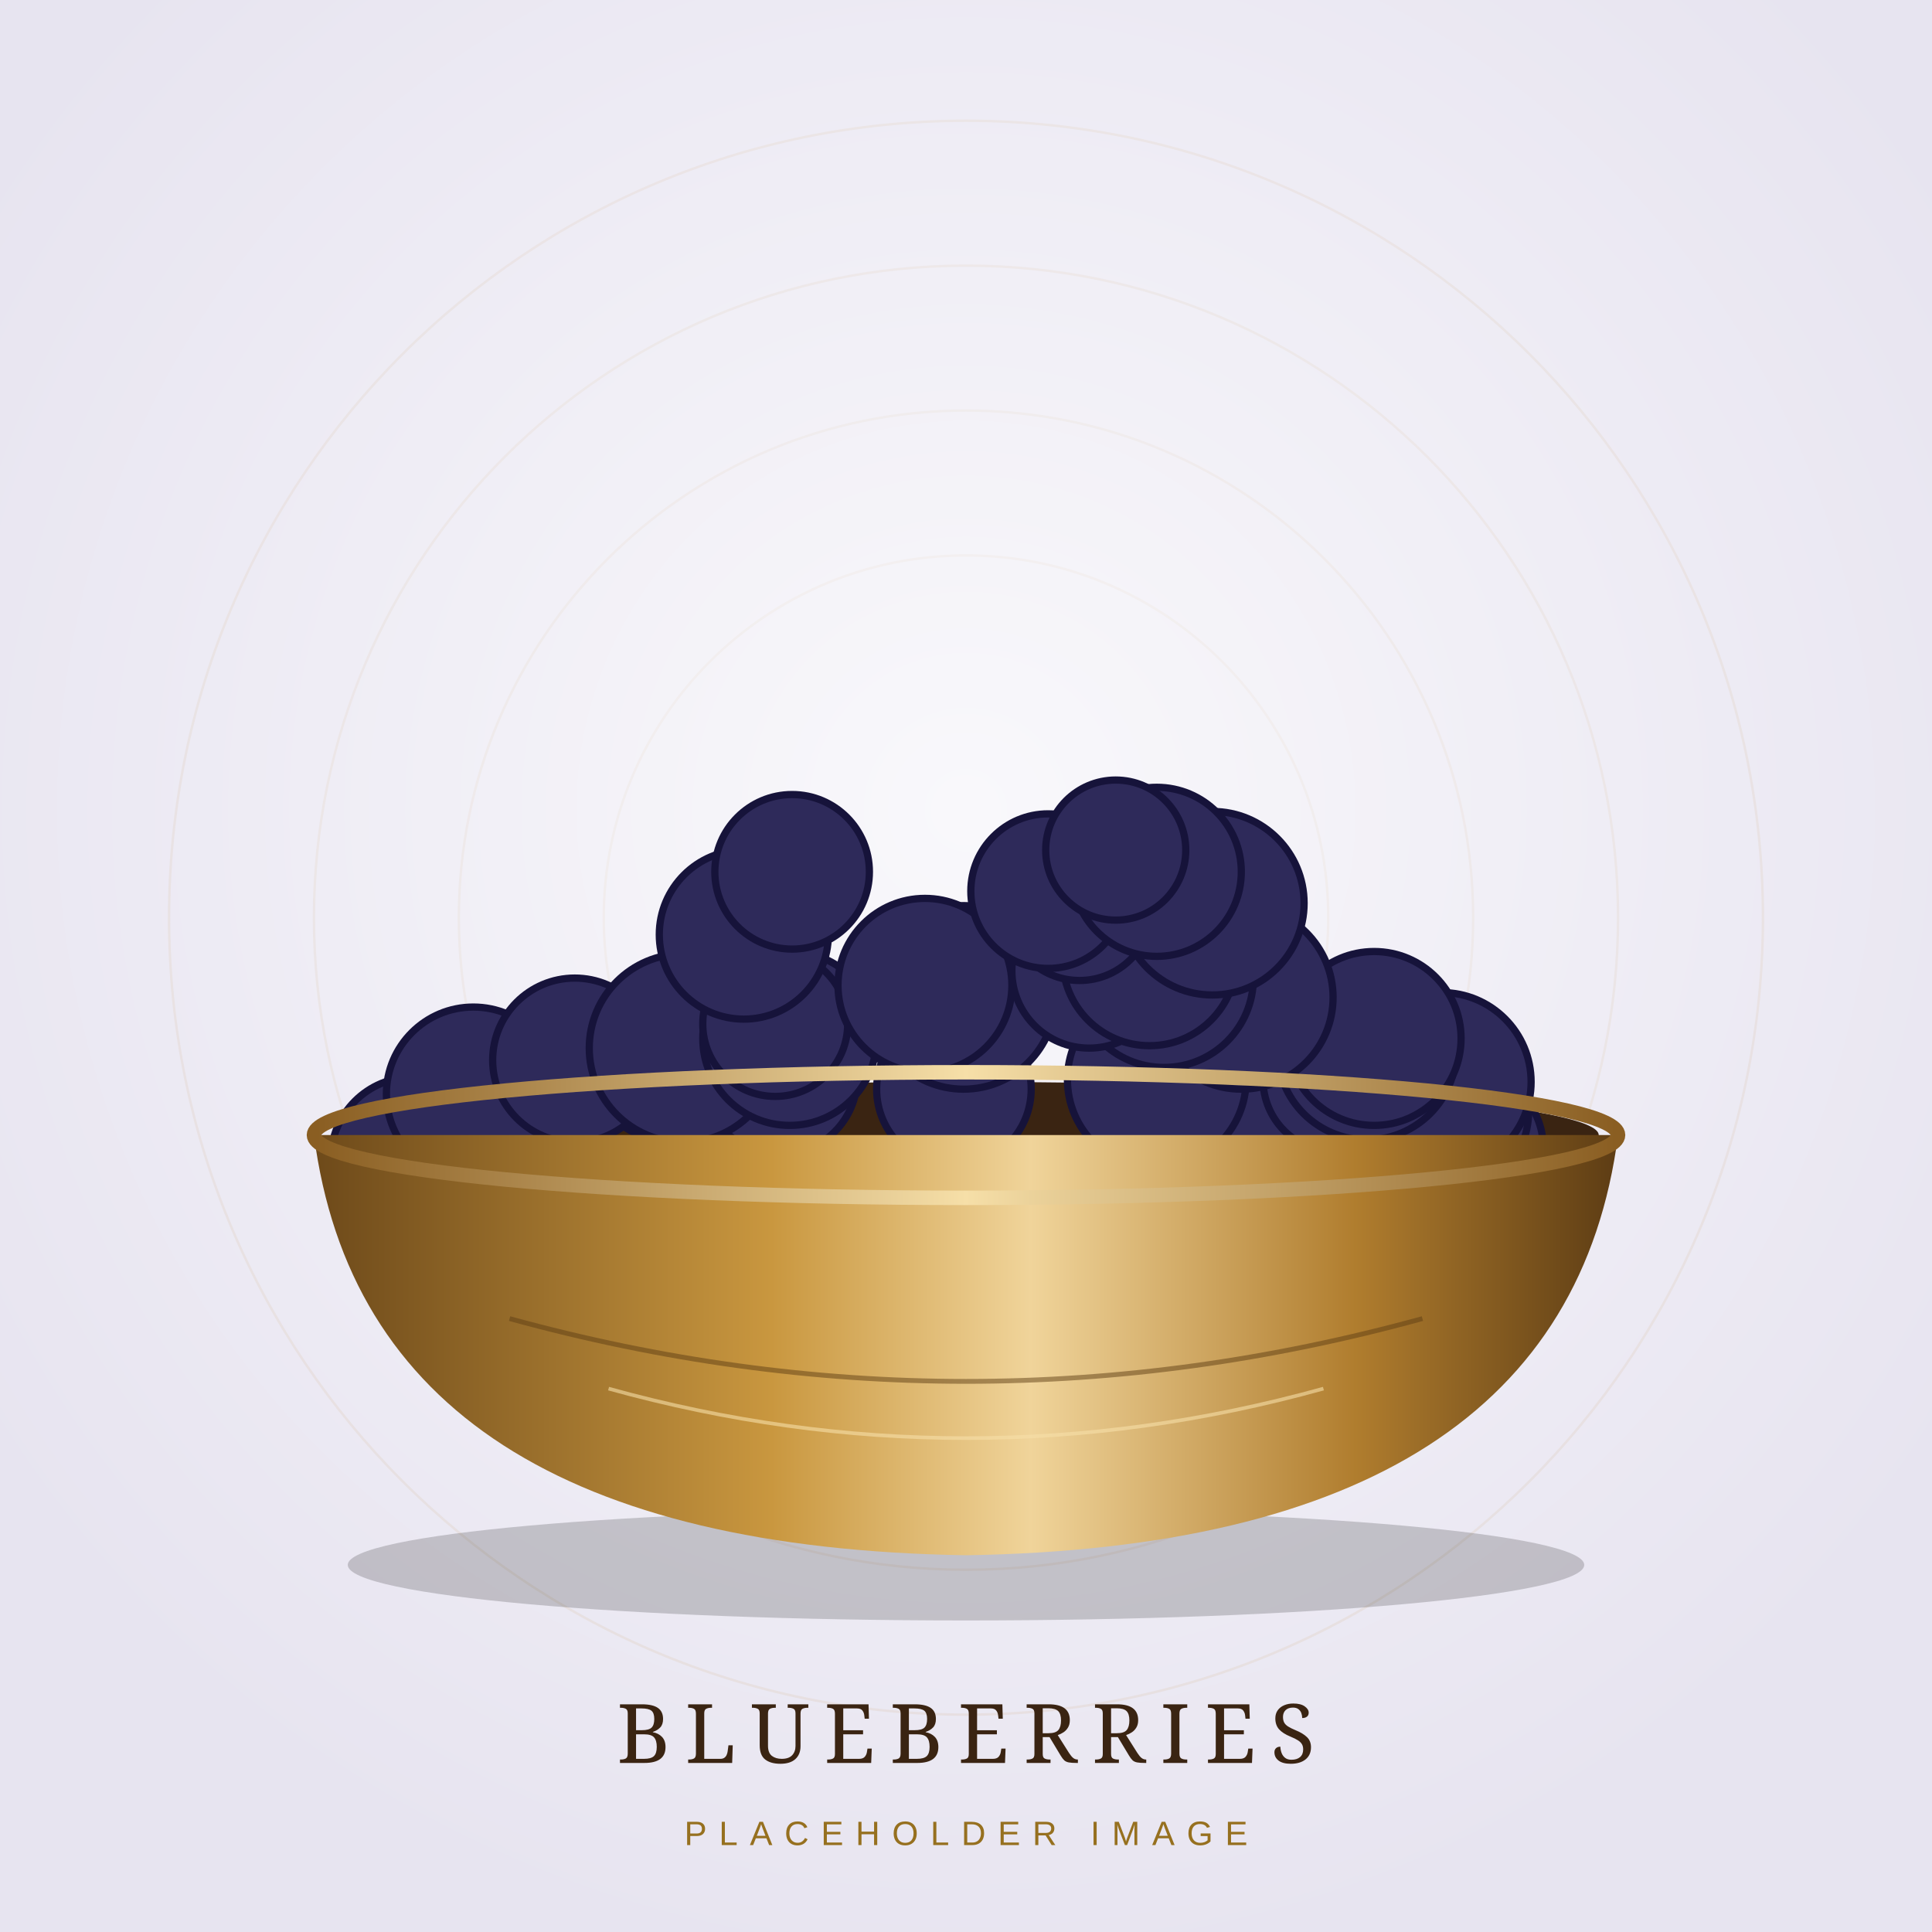
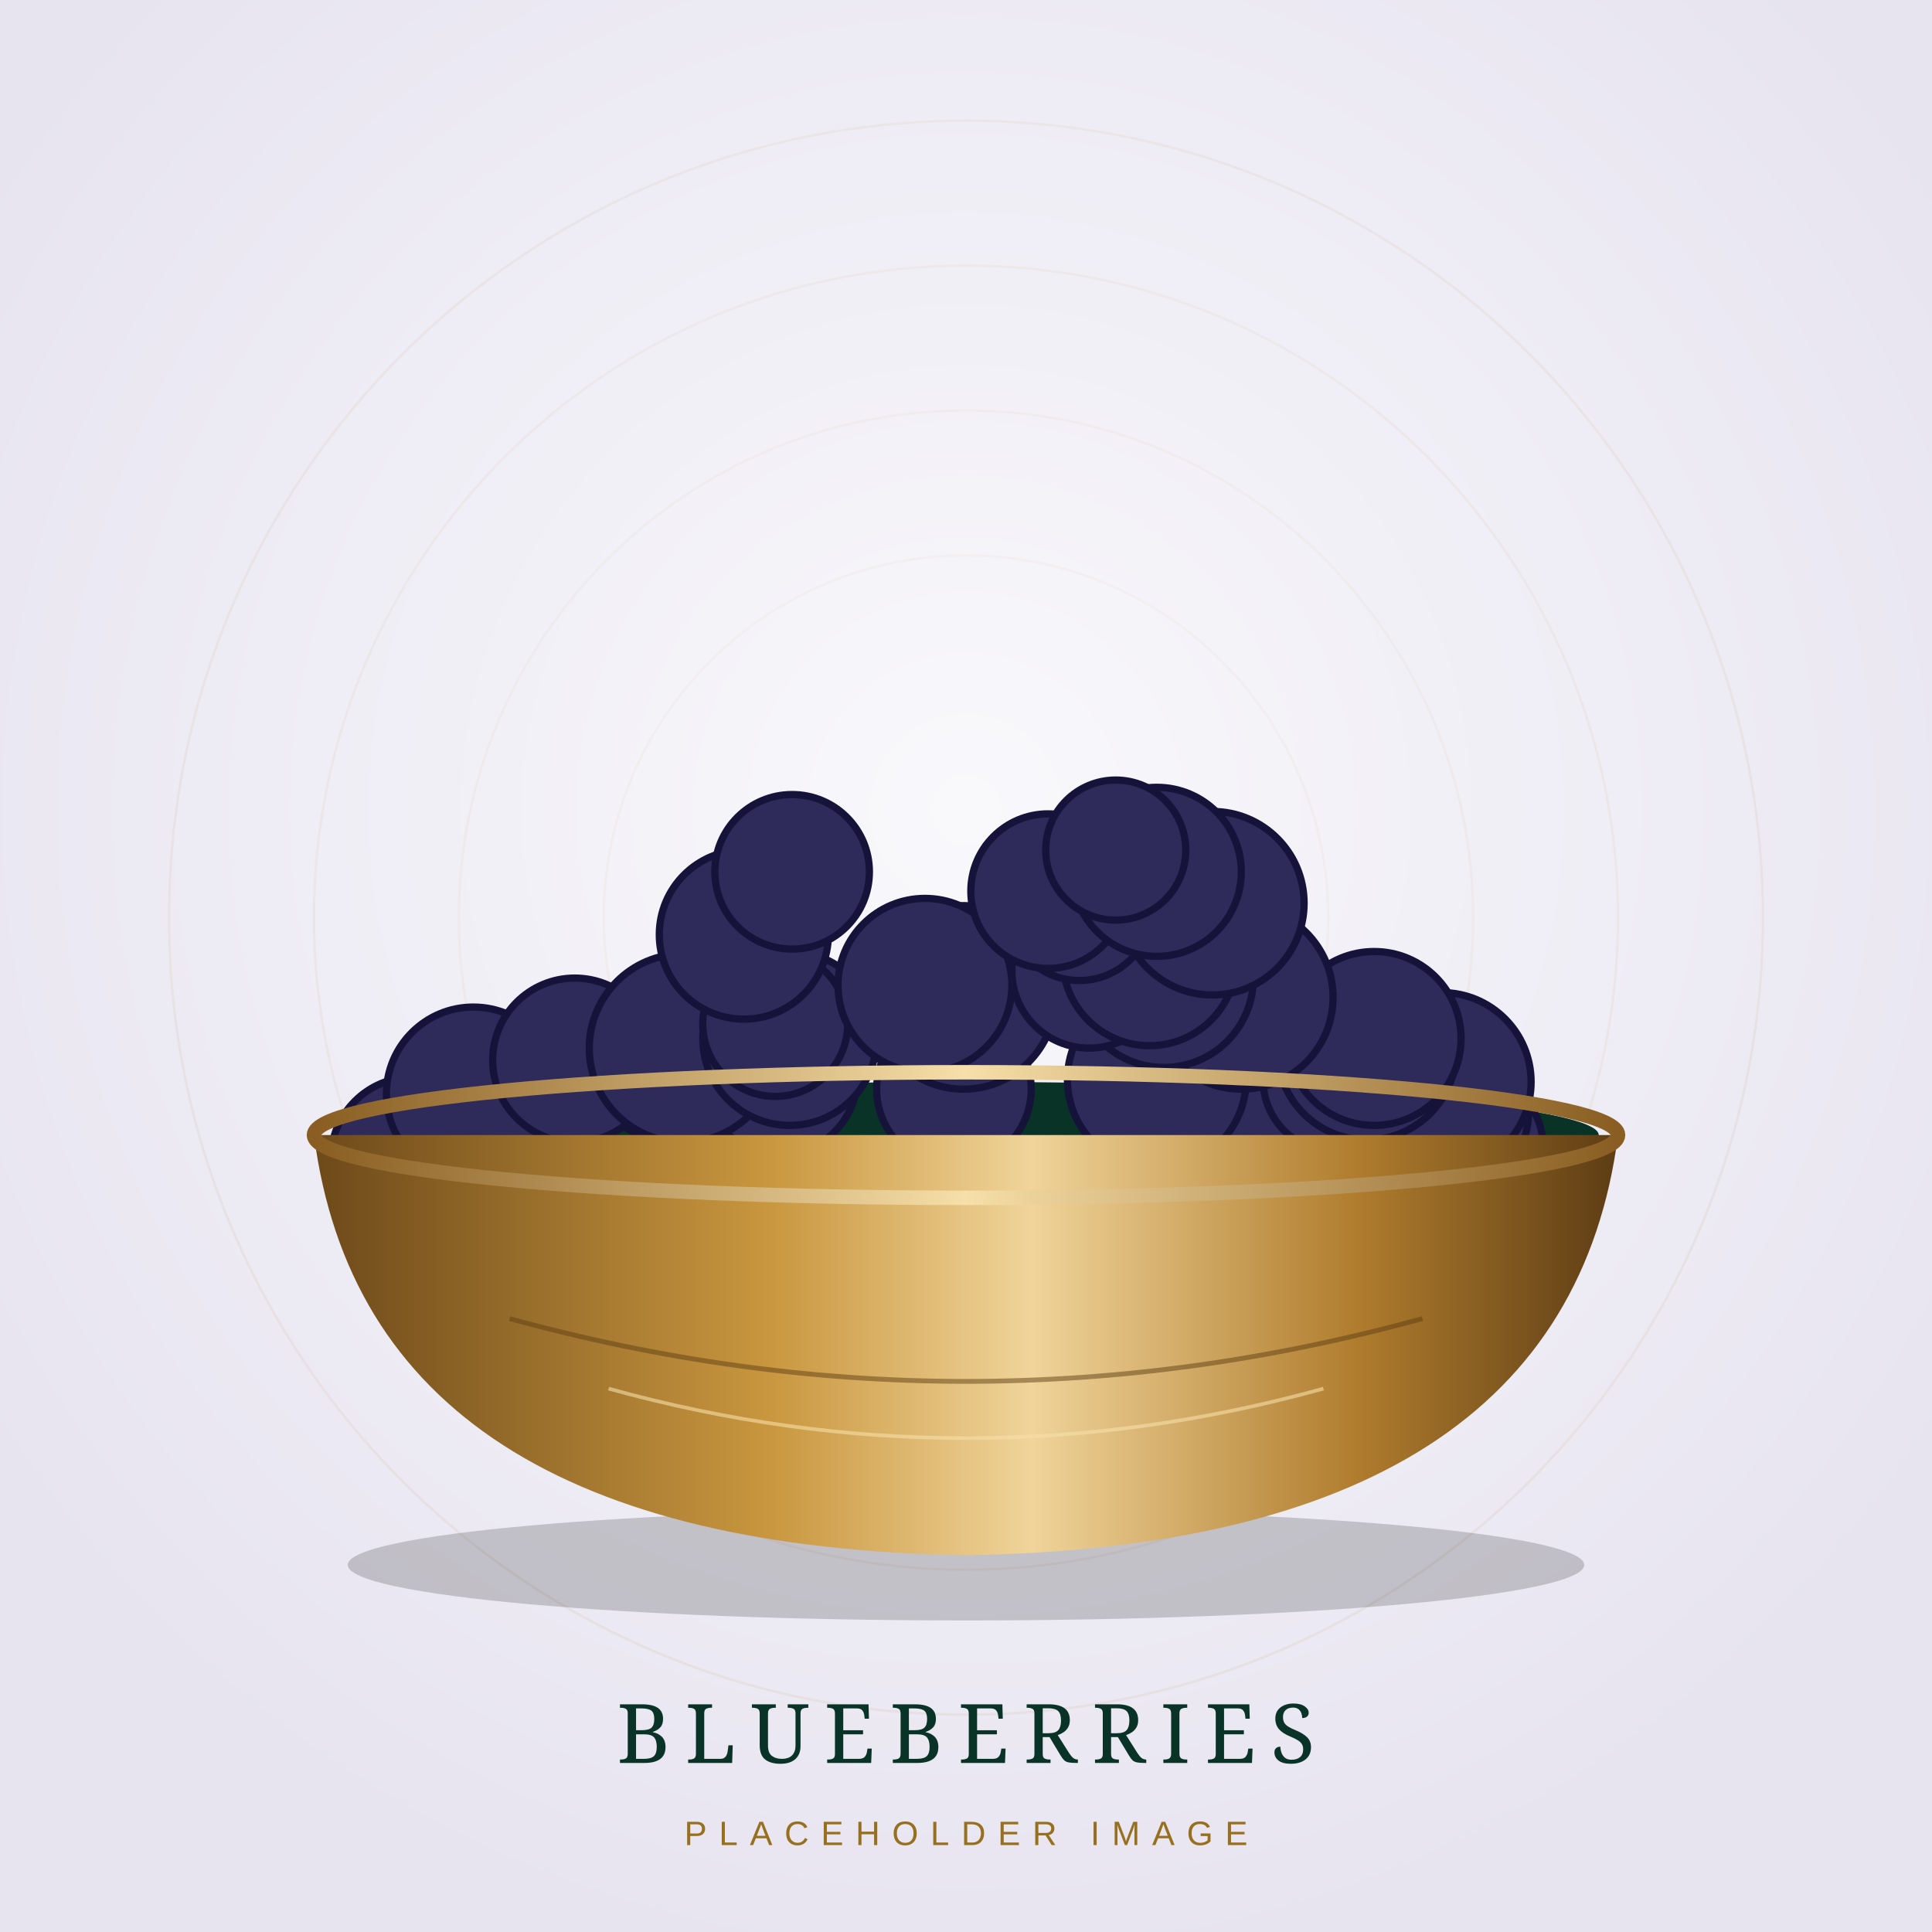
<svg xmlns="http://www.w3.org/2000/svg" viewBox="0 0 800 800" role="img" aria-label="Blueberries placeholder illustration">
  <defs>
    <linearGradient id="brass" x1="0" y1="0" x2="1" y2="0">
      <stop offset="0" stop-color="#6E4A1A" />
      <stop offset="0.35" stop-color="#C9973F" />
      <stop offset="0.55" stop-color="#F0D49A" />
      <stop offset="0.8" stop-color="#B07D2E" />
      <stop offset="1" stop-color="#5E3D14" />
    </linearGradient>
    <linearGradient id="rim" x1="0" y1="0" x2="1" y2="0">
      <stop offset="0" stop-color="#8A5E22" />
      <stop offset="0.5" stop-color="#F6DFA8" />
      <stop offset="1" stop-color="#8A5E22" />
    </linearGradient>
    <radialGradient id="glow" cx="0.5" cy="0.42" r="0.6">
      <stop offset="0" stop-color="#FFFFFF" stop-opacity="0.75" />
      <stop offset="1" stop-color="#FFFFFF" stop-opacity="0" />
    </radialGradient>
    <radialGradient id="velvet" cx="0.3" cy="0.2" r="0.9">
-       <stop offset="0" stop-color="#4A2A1E" />
-       <stop offset="0.6" stop-color="#22160F" />
-       <stop offset="1" stop-color="#140C08" />
+       <stop offset="0" stop-color="#0F4A3A" />
+       <stop offset="0.6" stop-color="#082C22" />
+       <stop offset="1" stop-color="#041A14" />
    </radialGradient>
  </defs>
  <rect width="800" height="800" fill="#E7E4F0" />
  <g fill="none" stroke="#B8893B" stroke-opacity="0.12">
    <circle cx="400" cy="380" r="150" />
    <circle cx="400" cy="380" r="210" />
    <circle cx="400" cy="380" r="270" />
    <circle cx="400" cy="380" r="330" />
  </g>
  <rect width="800" height="800" fill="url(#glow)" />
-   <ellipse cx="400" cy="470" rx="262" ry="22" fill="#3A2412" />
+   <ellipse cx="400" cy="470" rx="262" ry="22" fill="#0A3328" />
  <circle cx="171" cy="480" r="34" fill="#2E2A5A" stroke="#16133A" stroke-width="3" />
  <circle cx="608" cy="475" r="31" fill="#2E2A5A" stroke="#16133A" stroke-width="3" />
  <circle cx="595" cy="467" r="31" fill="#2E2A5A" stroke="#16133A" stroke-width="3" />
  <circle cx="519" cy="464" r="34" fill="#2E2A5A" stroke="#16133A" stroke-width="3" />
  <circle cx="598" cy="462" r="32" fill="#2E2A5A" stroke="#16133A" stroke-width="3" />
  <circle cx="597" cy="460" r="36" fill="#2E2A5A" stroke="#16133A" stroke-width="3" />
  <circle cx="584" cy="454" r="38" fill="#2E2A5A" stroke="#16133A" stroke-width="3" />
  <circle cx="196" cy="453" r="36" fill="#2E2A5A" stroke="#16133A" stroke-width="3" />
  <circle cx="395" cy="451" r="32" fill="#2E2A5A" stroke="#16133A" stroke-width="3" />
  <circle cx="597" cy="448" r="37" fill="#2E2A5A" stroke="#16133A" stroke-width="3" />
  <circle cx="304" cy="448" r="36" fill="#2E2A5A" stroke="#16133A" stroke-width="3" />
  <circle cx="553" cy="447" r="30" fill="#2E2A5A" stroke="#16133A" stroke-width="3" />
  <circle cx="479" cy="447" r="37" fill="#2E2A5A" stroke="#16133A" stroke-width="3" />
  <circle cx="323" cy="446" r="32" fill="#2E2A5A" stroke="#16133A" stroke-width="3" />
  <circle cx="276" cy="441" r="31" fill="#2E2A5A" stroke="#16133A" stroke-width="3" />
  <circle cx="238" cy="439" r="34" fill="#2E2A5A" stroke="#16133A" stroke-width="3" />
  <circle cx="566" cy="435" r="37" fill="#2E2A5A" stroke="#16133A" stroke-width="3" />
  <circle cx="283" cy="434" r="39" fill="#2E2A5A" stroke="#16133A" stroke-width="3" />
  <circle cx="327" cy="430" r="36" fill="#2E2A5A" stroke="#16133A" stroke-width="3" />
  <circle cx="569" cy="430" r="36" fill="#2E2A5A" stroke="#16133A" stroke-width="3" />
  <circle cx="321" cy="424" r="30" fill="#2E2A5A" stroke="#16133A" stroke-width="3" />
  <circle cx="514" cy="413" r="38" fill="#2E2A5A" stroke="#16133A" stroke-width="3" />
  <circle cx="399" cy="413" r="38" fill="#2E2A5A" stroke="#16133A" stroke-width="3" />
  <circle cx="383" cy="408" r="36" fill="#2E2A5A" stroke="#16133A" stroke-width="3" />
  <circle cx="482" cy="405" r="37" fill="#2E2A5A" stroke="#16133A" stroke-width="3" />
  <circle cx="451" cy="402" r="32" fill="#2E2A5A" stroke="#16133A" stroke-width="3" />
  <circle cx="476" cy="397" r="36" fill="#2E2A5A" stroke="#16133A" stroke-width="3" />
  <circle cx="308" cy="387" r="35" fill="#2E2A5A" stroke="#16133A" stroke-width="3" />
  <circle cx="447" cy="376" r="30" fill="#2E2A5A" stroke="#16133A" stroke-width="3" />
  <circle cx="502" cy="374" r="38" fill="#2E2A5A" stroke="#16133A" stroke-width="3" />
  <circle cx="434" cy="369" r="32" fill="#2E2A5A" stroke="#16133A" stroke-width="3" />
  <circle cx="328" cy="361" r="32" fill="#2E2A5A" stroke="#16133A" stroke-width="3" />
  <circle cx="479" cy="361" r="35" fill="#2E2A5A" stroke="#16133A" stroke-width="3" />
  <circle cx="462" cy="352" r="29" fill="#2E2A5A" stroke="#16133A" stroke-width="3" />
  <ellipse cx="400" cy="648" rx="256" ry="23" fill="#000" opacity="0.18" />
  <path d="M130,470 Q152,640 400,644 Q648,640 670,470Z" fill="url(#brass)" />
  <path d="M211,546 Q400,598 589,546" stroke="#5E3D14" stroke-width="2" fill="none" opacity="0.5" />
  <path d="M252,575 Q400,616 548,575" stroke="#F6DFA8" stroke-width="1.5" fill="none" opacity="0.6" />
  <ellipse cx="400" cy="470" rx="270" ry="26" fill="none" stroke="url(#rim)" stroke-width="6" />
-   <text x="400" y="730" text-anchor="middle" font-family="Georgia, serif" font-size="34" letter-spacing="6" fill="#3A2412">BLUEBERRIES</text>
+   <text x="400" y="730" text-anchor="middle" font-family="Georgia, serif" font-size="34" letter-spacing="6" fill="#0A3328">BLUEBERRIES</text>
  <text x="400" y="764" text-anchor="middle" font-family="Arial, sans-serif" font-size="14" letter-spacing="5" fill="#96701F">PLACEHOLDER IMAGE</text>
</svg>
